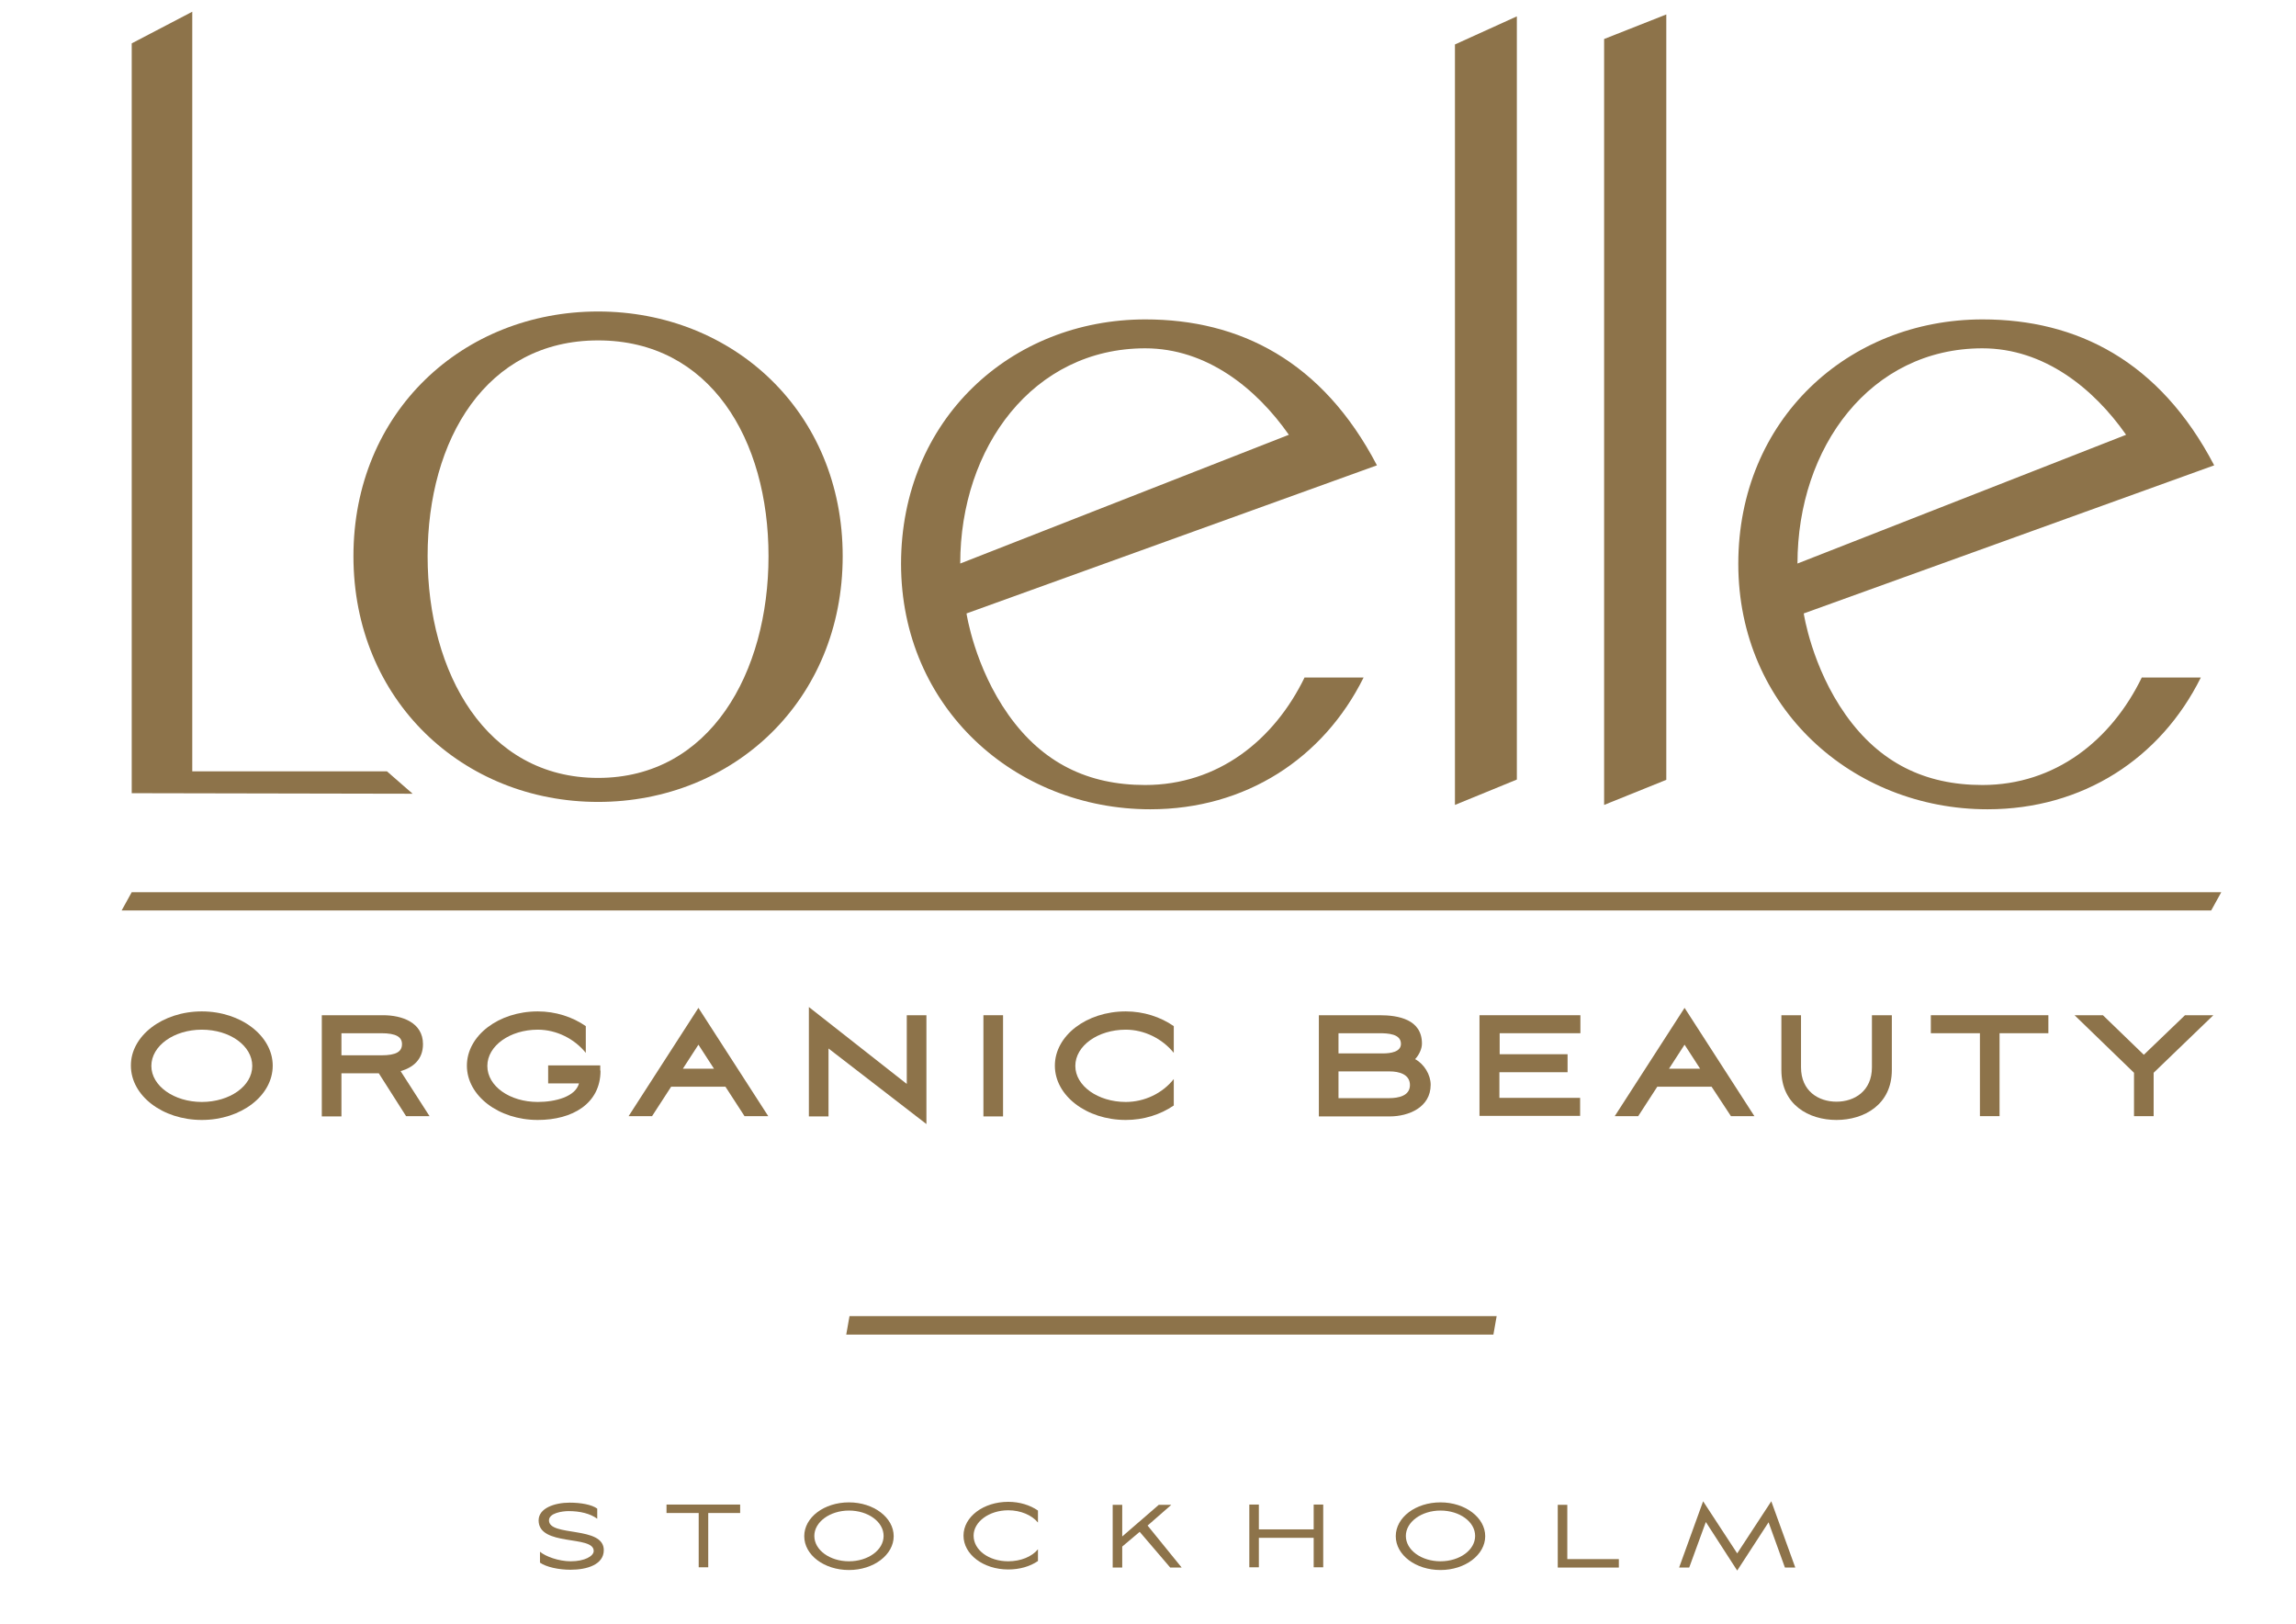
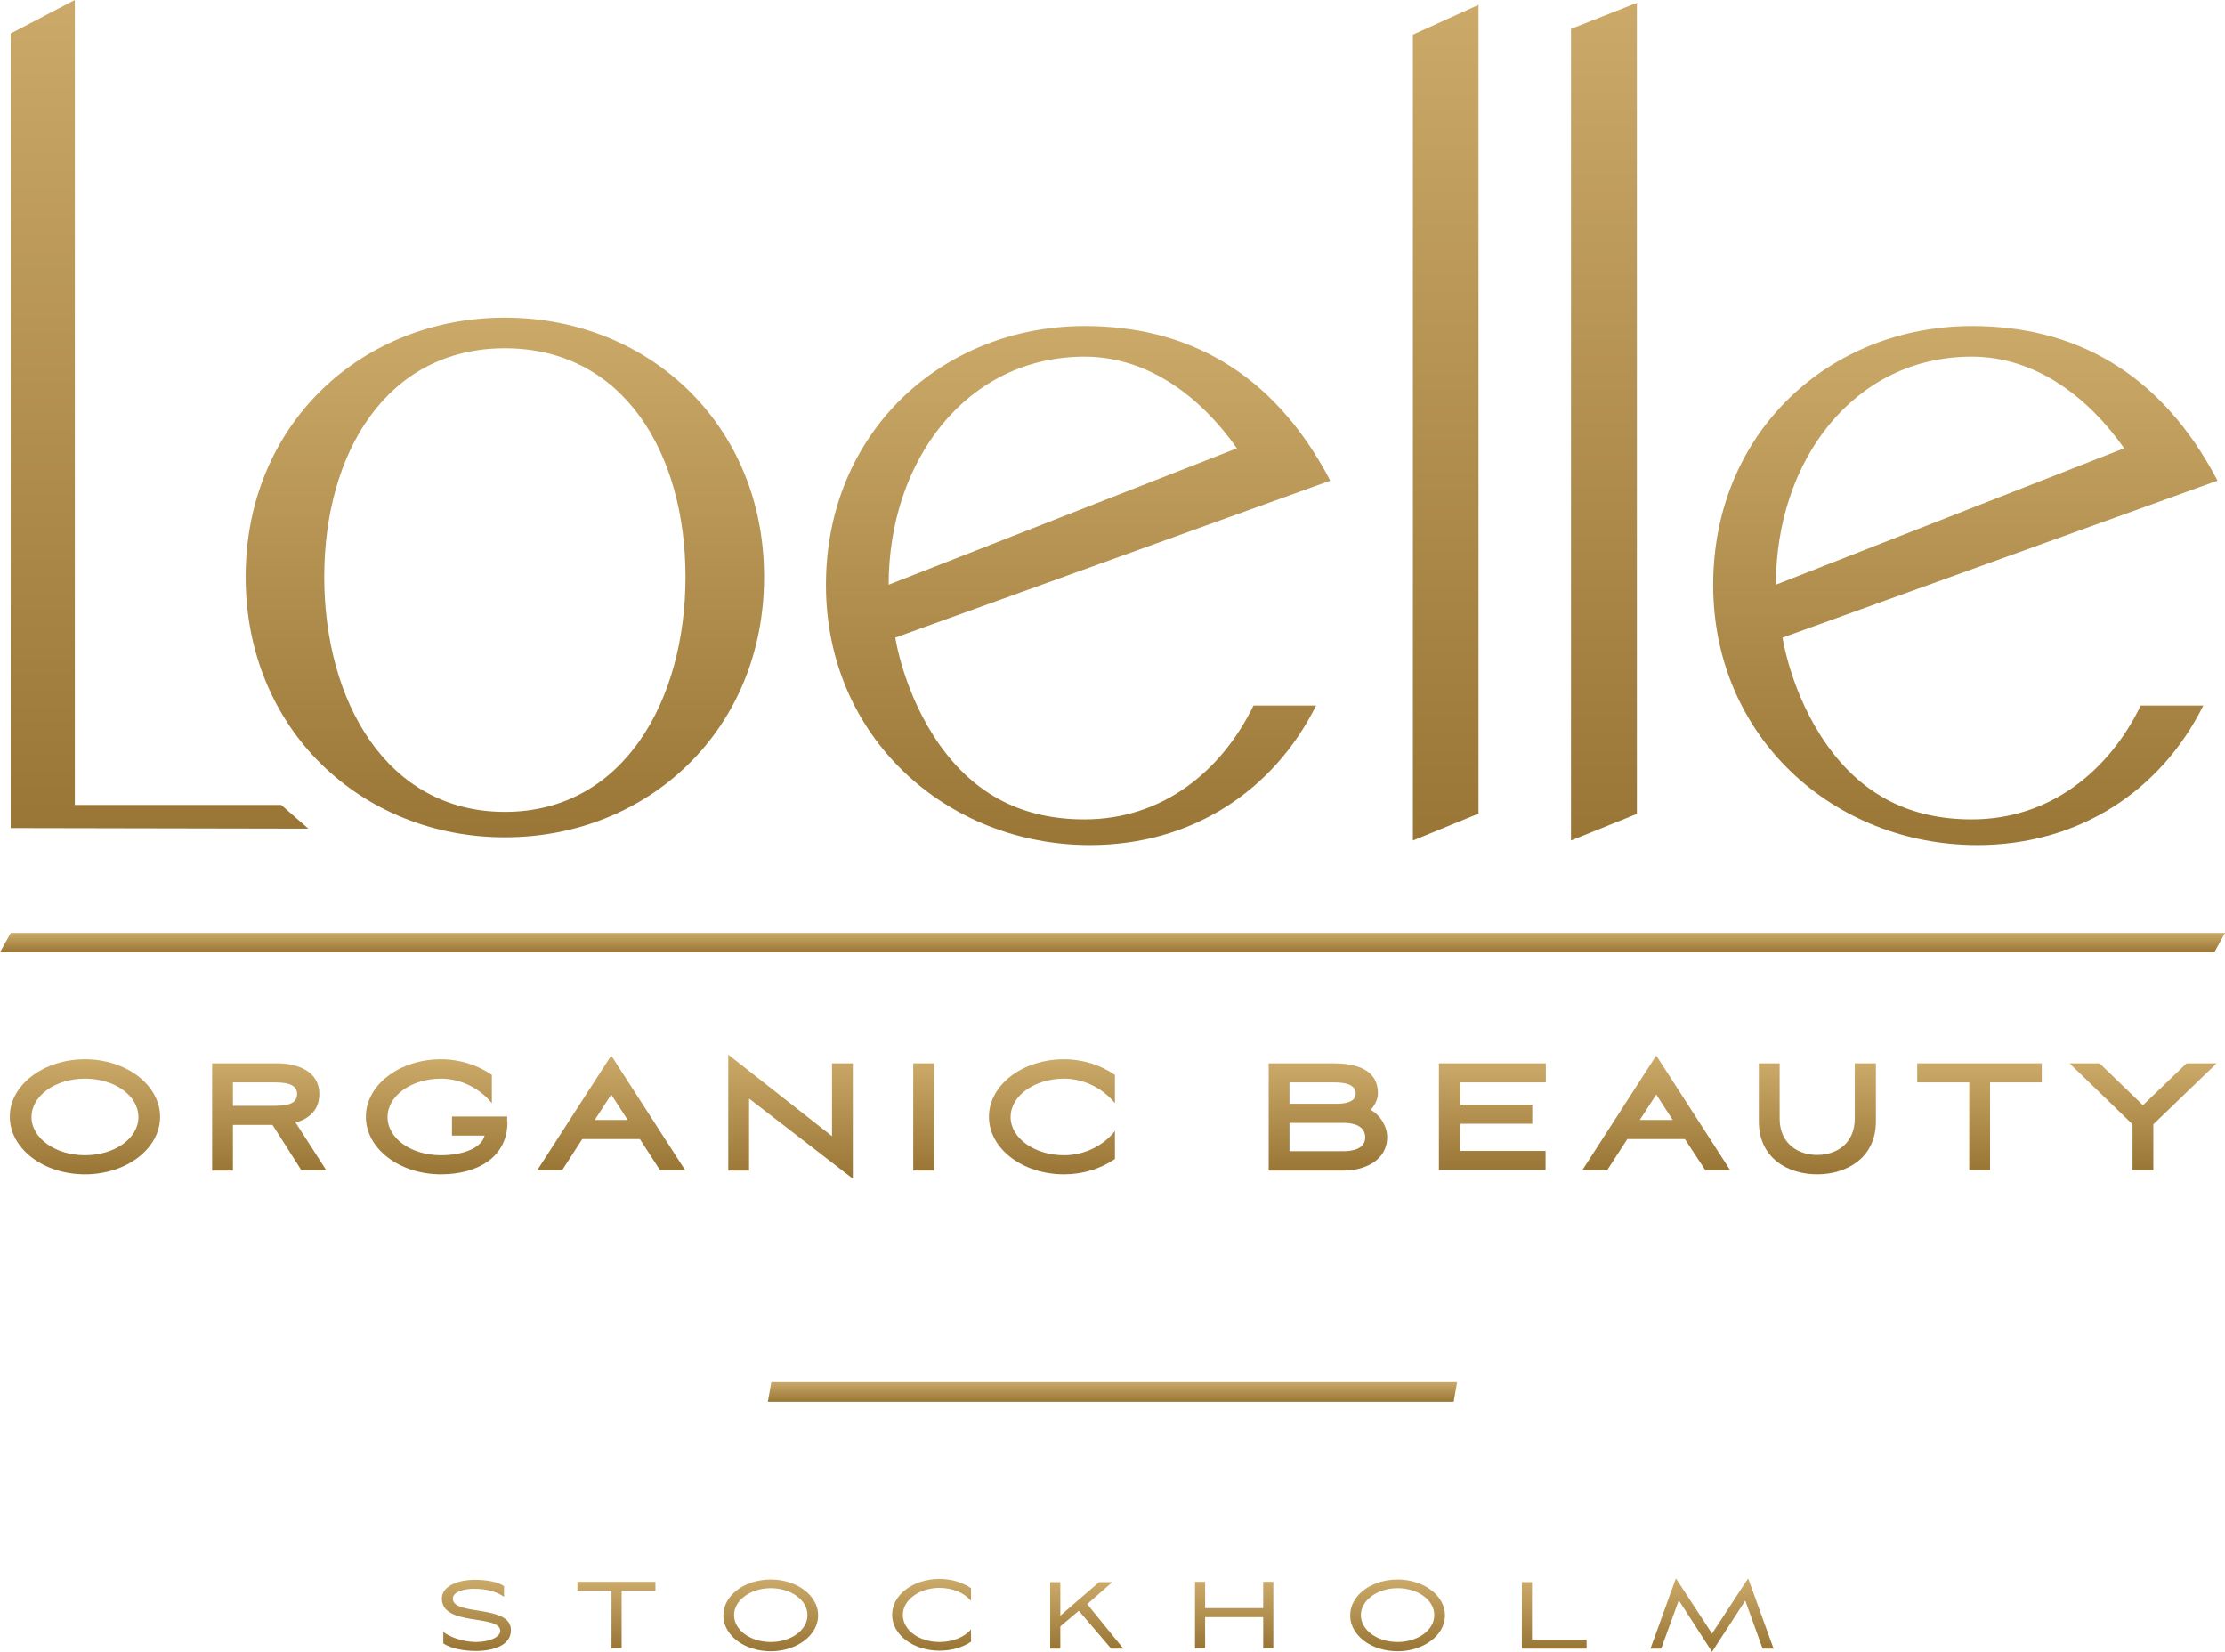
- <svg xmlns="http://www.w3.org/2000/svg" version="1.1" id="Lager_1" x="0px" y="0px" viewBox="0 0 841.9 595.3" style="enable-background:new 0 0 841.9 595.3;" xml:space="preserve">
-   <style type="text/css">
- 	.st0{fill:#8D734A;}
- </style>
-   <path class="st0" d="M48.3,290.8V15.9L70.5,4.3v278.5h71.4l9.4,8.2L48.3,290.8z" />
-   <path class="st0" d="M219.3,294c-49.5,0-89.7-37.2-89.7-90.1s40.2-89.7,89.7-89.7c49.5,0,89.7,36.8,89.7,89.7S268.9,294,219.3,294z   M219.3,124.8c-41,0-62.5,36.3-62.5,79.1c0,42.7,21.4,81.3,62.5,81.3s62.5-38.6,62.5-81.3C281.8,161.1,260.4,124.8,219.3,124.8z" />
-   <path class="st0" d="M533.5,295.1V16.3L556.2,6v279.8L533.5,295.1z" />
-   <path class="st0" d="M588.2,295.1V14.3l22.8-9v280.6L588.2,295.1z" />
-   <g>
-     <path class="st0" d="M74,370.8c14.4,0,26,9,26,19.9c0,11-11.6,19.9-26,19.9c-14.4,0-26-8.9-26-19.9C47.9,379.8,59.6,370.8,74,370.8   z M74,404c10.2,0,18.5-5.8,18.5-13.2c0-7.4-8.2-13.3-18.5-13.3c-10.2,0-18.5,5.9-18.5,13.3C55.5,398.1,63.8,404,74,404z" />
-     <path class="st0" d="M125.2,409.3H118v-37.1h22.5c6.8,0,14.6,2.6,14.6,10.6c0,5.7-3.7,8.6-8.2,9.9l10.6,16.5h-8.6l-10-15.7h-13.7   V409.3z M125.2,386.9h14.6c5.6,0,7.6-1.4,7.6-4.1c0-2.6-2.1-4-7.6-4h-14.6V386.9z" />
-     <path class="st0" d="M220.2,392.5c0,12.2-10.4,18.1-23,18.1c-14.4,0-26-8.9-26-19.9c0-11,11.6-19.9,26-19.9c6.5,0,12.7,2,17.6,5.4   v9.8c-4.2-5.2-10.8-8.5-17.6-8.5c-10.2,0-18.5,5.9-18.5,13.3c0,7.4,8.2,13.2,18.5,13.2c6.4,0,13.8-1.9,15.1-6.8H201v-6.6h19.1   V392.5z" />
-     <path class="st0" d="M266,398.4h-19.9l-7,10.8h-8.6l25.6-39.7l25.6,39.7H273L266,398.4z M250.4,391.8h11.4l-5.7-8.8L250.4,391.8z" />
-     <path class="st0" d="M296.6,409.3v-40.1l35.9,28.2v-25.2h7.2v39.9l-35.9-27.7v24.9H296.6z" />
-     <path class="st0" d="M360.6,409.3v-37.1h7.2v37.1H360.6z" />
-     <path class="st0" d="M412.8,404c6.8,0,13.4-3.1,17.6-8.4v9.7c-5,3.4-11.1,5.3-17.6,5.3c-14.4,0-26-8.9-26-19.9   c0-11,11.6-19.9,26-19.9c6.5,0,12.7,2,17.6,5.4v9.8c-4.2-5.2-10.8-8.5-17.6-8.5c-10.2,0-18.5,5.9-18.5,13.3   C394.3,398.1,402.6,404,412.8,404z" />
-     <path class="st0" d="M509.6,409.3h-26v-37.1h22.3c6.8,0,15.5,1.5,15.5,10.4c0,2-1.1,4.2-2.5,5.7c3.3,1.8,5.7,5.7,5.7,9.4   C524.6,406,516.5,409.3,509.6,409.3z M490.8,378.8v7.4h16.3c2.7,0,6.6-0.5,6.6-3.5c0-3.7-4.8-3.9-8-3.9H490.8z M509.4,402.6   c3.3,0,7.6-0.8,7.6-4.8c0-4-4.1-5-7.4-5h-18.8v9.8H509.4z" />
-     <path class="st0" d="M542.6,372.2h36.9v6.6h-29.6v7.7h24.9v6.6h-25v9.4h29.6v6.6h-36.9V372.2z" />
-     <path class="st0" d="M627.6,398.4h-19.9l-7,10.8h-8.6l25.6-39.7l25.6,39.7h-8.6L627.6,398.4z M612,391.8h11.4l-5.7-8.8L612,391.8z" />
-     <path class="st0" d="M686.5,372.2h7.2v20.1c0,12.7-10.2,18.3-20.3,18.3c-10.2,0-20.2-5.6-20.2-18.3v-20.1h7.2v19.1   c0,8.7,6.4,12.6,13,12.6s13-3.9,13-12.6V372.2z" />
-     <path class="st0" d="M708,378.8v-6.6h43.1v6.6h-17.9v30.4h-7.2v-30.4H708z" />
-     <path class="st0" d="M786.1,386.7l15.1-14.5h10.4l-21.9,21.1v15.9h-7.2v-15.9l-21.8-21.1h10.4L786.1,386.7z" />
+ <svg xmlns="http://www.w3.org/2000/svg" viewBox="-268.135 -190.021 769.9 571.5">
+   <defs>
+     <pattern id="pattern-0" x="0" y="0" width="20" height="20" patternUnits="userSpaceOnUse" viewBox="0 0 100 100">
+       <path d="M 0 0 L 50 0 L 50 100 L 0 100 Z" style="fill: black;" />
+     </pattern>
+     <linearGradient id="gradient-30" gradientUnits="userSpaceOnUse" x1="99.8" y1="4.3" x2="99.8" y2="291">
+       <stop offset="0" style="stop-color: rgba(203, 169, 105, 1)" />
+       <stop offset="1" style="stop-color: rgba(153, 118, 53, 1)" />
+     </linearGradient>
+     <linearGradient id="gradient-31" gradientUnits="userSpaceOnUse" x1="219.3" y1="114.2" x2="219.3" y2="294">
+       <stop offset="0" style="stop-color: rgba(203, 169, 105, 1)" />
+       <stop offset="1" style="stop-color: rgba(153, 118, 53, 1)" />
+     </linearGradient>
+     <linearGradient id="gradient-32" gradientUnits="userSpaceOnUse" x1="544.85" y1="6" x2="544.85" y2="295.1">
+       <stop offset="0" style="stop-color: rgba(203, 169, 105, 1)" />
+       <stop offset="1" style="stop-color: rgba(153, 118, 53, 1)" />
+     </linearGradient>
+     <linearGradient id="gradient-33" gradientUnits="userSpaceOnUse" x1="599.6" y1="5.3" x2="599.6" y2="295.1">
+       <stop offset="0" style="stop-color: rgba(203, 169, 105, 1)" />
+       <stop offset="1" style="stop-color: rgba(153, 118, 53, 1)" />
+     </linearGradient>
+     <linearGradient id="gradient-34" gradientUnits="userSpaceOnUse" x1="74" y1="370.8" x2="74" y2="410.6">
+       <stop offset="0" style="stop-color: rgba(203, 169, 105, 1)" />
+       <stop offset="1" style="stop-color: rgba(153, 118, 53, 1)" />
+     </linearGradient>
+     <linearGradient id="gradient-35" gradientUnits="userSpaceOnUse" x1="137.75" y1="372.2" x2="137.75" y2="409.3">
+       <stop offset="0" style="stop-color: rgba(203, 169, 105, 1)" />
+       <stop offset="1" style="stop-color: rgba(153, 118, 53, 1)" />
+     </linearGradient>
+     <linearGradient id="gradient-36" gradientUnits="userSpaceOnUse" x1="195.7" y1="370.8" x2="195.7" y2="410.6">
+       <stop offset="0" style="stop-color: rgba(203, 169, 105, 1)" />
+       <stop offset="1" style="stop-color: rgba(153, 118, 53, 1)" />
+     </linearGradient>
+     <linearGradient id="gradient-37" gradientUnits="userSpaceOnUse" x1="256.1" y1="369.5" x2="256.1" y2="409.2">
+       <stop offset="0" style="stop-color: rgba(203, 169, 105, 1)" />
+       <stop offset="1" style="stop-color: rgba(153, 118, 53, 1)" />
+     </linearGradient>
+     <linearGradient id="gradient-38" gradientUnits="userSpaceOnUse" x1="318.15" y1="369.2" x2="318.15" y2="412.1">
+       <stop offset="0" style="stop-color: rgba(203, 169, 105, 1)" />
+       <stop offset="1" style="stop-color: rgba(153, 118, 53, 1)" />
+     </linearGradient>
+     <linearGradient id="gradient-39" gradientUnits="userSpaceOnUse" x1="364.2" y1="372.2" x2="364.2" y2="409.3">
+       <stop offset="0" style="stop-color: rgba(203, 169, 105, 1)" />
+       <stop offset="1" style="stop-color: rgba(153, 118, 53, 1)" />
+     </linearGradient>
+     <linearGradient id="gradient-40" gradientUnits="userSpaceOnUse" x1="408.6" y1="370.8" x2="408.6" y2="410.6">
+       <stop offset="0" style="stop-color: rgba(203, 169, 105, 1)" />
+       <stop offset="1" style="stop-color: rgba(153, 118, 53, 1)" />
+     </linearGradient>
+     <linearGradient id="gradient-41" gradientUnits="userSpaceOnUse" x1="504.1" y1="372.2" x2="504.1" y2="409.3">
+       <stop offset="0" style="stop-color: rgba(203, 169, 105, 1)" />
+       <stop offset="1" style="stop-color: rgba(153, 118, 53, 1)" />
+     </linearGradient>
+     <linearGradient id="gradient-42" gradientUnits="userSpaceOnUse" x1="561" y1="372.2" x2="561" y2="409.1">
+       <stop offset="0" style="stop-color: rgba(203, 169, 105, 1)" />
+       <stop offset="1" style="stop-color: rgba(153, 118, 53, 1)" />
+     </linearGradient>
+     <linearGradient id="gradient-43" gradientUnits="userSpaceOnUse" x1="617.7" y1="369.5" x2="617.7" y2="409.2">
+       <stop offset="0" style="stop-color: rgba(203, 169, 105, 1)" />
+       <stop offset="1" style="stop-color: rgba(153, 118, 53, 1)" />
+     </linearGradient>
+     <linearGradient id="gradient-44" gradientUnits="userSpaceOnUse" x1="673.45" y1="372.2" x2="673.45" y2="410.6">
+       <stop offset="0" style="stop-color: rgba(203, 169, 105, 1)" />
+       <stop offset="1" style="stop-color: rgba(153, 118, 53, 1)" />
+     </linearGradient>
+     <linearGradient id="gradient-45" gradientUnits="userSpaceOnUse" x1="729.55" y1="372.2" x2="729.55" y2="409.2">
+       <stop offset="0" style="stop-color: rgba(203, 169, 105, 1)" />
+       <stop offset="1" style="stop-color: rgba(153, 118, 53, 1)" />
+     </linearGradient>
+     <linearGradient id="gradient-46" gradientUnits="userSpaceOnUse" x1="786.15" y1="372.2" x2="786.15" y2="409.2">
+       <stop offset="0" style="stop-color: rgba(203, 169, 105, 1)" />
+       <stop offset="1" style="stop-color: rgba(153, 118, 53, 1)" />
+     </linearGradient>
+     <linearGradient id="gradient-47" gradientUnits="userSpaceOnUse" x1="417.65" y1="117.1" x2="417.65" y2="296.7">
+       <stop offset="0" style="stop-color: rgba(203, 169, 105, 1)" />
+       <stop offset="1" style="stop-color: rgba(153, 118, 53, 1)" />
+     </linearGradient>
+     <linearGradient id="gradient-48" gradientUnits="userSpaceOnUse" x1="724.65" y1="117.1" x2="724.65" y2="296.7">
+       <stop offset="0" style="stop-color: rgba(203, 169, 105, 1)" />
+       <stop offset="1" style="stop-color: rgba(153, 118, 53, 1)" />
+     </linearGradient>
+     <linearGradient id="gradient-49" gradientUnits="userSpaceOnUse" x1="429.55" y1="327.1" x2="429.55" y2="333.8">
+       <stop offset="0" style="stop-color: rgba(203, 169, 105, 1)" />
+       <stop offset="1" style="stop-color: rgba(153, 118, 53, 1)" />
+     </linearGradient>
+     <linearGradient id="gradient-50" gradientUnits="userSpaceOnUse" x1="429.55" y1="482.5" x2="429.55" y2="489.3">
+       <stop offset="0" style="stop-color: rgba(203, 169, 105, 1)" />
+       <stop offset="1" style="stop-color: rgba(153, 118, 53, 1)" />
+     </linearGradient>
+     <linearGradient id="gradient-51" gradientUnits="userSpaceOnUse" x1="209.45" y1="550.9" x2="209.45" y2="575.5">
+       <stop offset="0" style="stop-color: rgba(203, 169, 105, 1)" />
+       <stop offset="1" style="stop-color: rgba(153, 118, 53, 1)" />
+     </linearGradient>
+     <linearGradient id="gradient-52" gradientUnits="userSpaceOnUse" x1="257.9" y1="551.6" x2="257.9" y2="574.6">
+       <stop offset="0" style="stop-color: rgba(203, 169, 105, 1)" />
+       <stop offset="1" style="stop-color: rgba(153, 118, 53, 1)" />
+     </linearGradient>
+     <linearGradient id="gradient-53" gradientUnits="userSpaceOnUse" x1="311.3" y1="550.8" x2="311.3" y2="575.6">
+       <stop offset="0" style="stop-color: rgba(203, 169, 105, 1)" />
+       <stop offset="1" style="stop-color: rgba(153, 118, 53, 1)" />
+     </linearGradient>
+     <linearGradient id="gradient-54" gradientUnits="userSpaceOnUse" x1="366.95" y1="550.6" x2="366.95" y2="575.4">
+       <stop offset="0" style="stop-color: rgba(203, 169, 105, 1)" />
+       <stop offset="1" style="stop-color: rgba(153, 118, 53, 1)" />
+     </linearGradient>
+     <linearGradient id="gradient-55" gradientUnits="userSpaceOnUse" x1="420.65" y1="551.7" x2="420.65" y2="574.7">
+       <stop offset="0" style="stop-color: rgba(203, 169, 105, 1)" />
+       <stop offset="1" style="stop-color: rgba(153, 118, 53, 1)" />
+     </linearGradient>
+     <linearGradient id="gradient-56" gradientUnits="userSpaceOnUse" x1="471.65" y1="551.6" x2="471.65" y2="574.6">
+       <stop offset="0" style="stop-color: rgba(203, 169, 105, 1)" />
+       <stop offset="1" style="stop-color: rgba(153, 118, 53, 1)" />
+     </linearGradient>
+     <linearGradient id="gradient-57" gradientUnits="userSpaceOnUse" x1="528.2" y1="550.8" x2="528.2" y2="575.6">
+       <stop offset="0" style="stop-color: rgba(203, 169, 105, 1)" />
+       <stop offset="1" style="stop-color: rgba(153, 118, 53, 1)" />
+     </linearGradient>
+     <linearGradient id="gradient-58" gradientUnits="userSpaceOnUse" x1="582.4" y1="551.7" x2="582.4" y2="574.7">
+       <stop offset="0" style="stop-color: rgba(203, 169, 105, 1)" />
+       <stop offset="1" style="stop-color: rgba(153, 118, 53, 1)" />
+     </linearGradient>
+     <linearGradient id="gradient-59" gradientUnits="userSpaceOnUse" x1="637" y1="550.4" x2="637" y2="575.8">
+       <stop offset="0" style="stop-color: rgba(203, 169, 105, 1)" />
+       <stop offset="1" style="stop-color: rgba(153, 118, 53, 1)" />
+     </linearGradient>
+   </defs>
+   <path class="st0" d="M48.3,290.8V15.9L70.5,4.3v278.5h71.4l9.4,8.2L48.3,290.8z" transform="matrix(1, 0, 0, 1, -312.7352, -194.3208)" style="fill: url(#gradient-30);" />
+   <path class="st0" d="M219.3,294c-49.5,0-89.7-37.2-89.7-90.1s40.2-89.7,89.7-89.7c49.5,0,89.7,36.8,89.7,89.7S268.9,294,219.3,294z   M219.3,124.8c-41,0-62.5,36.3-62.5,79.1c0,42.7,21.4,81.3,62.5,81.3s62.5-38.6,62.5-81.3C281.8,161.1,260.4,124.8,219.3,124.8z" transform="matrix(1, 0, 0, 1, -312.7352, -194.3208)" style="fill: url(#gradient-31);" />
+   <path class="st0" d="M533.5,295.1V16.3L556.2,6v279.8L533.5,295.1z" transform="matrix(1, 0, 0, 1, -312.7352, -194.3208)" style="fill: url(#gradient-32);" />
+   <path class="st0" d="M588.2,295.1V14.3l22.8-9v280.6L588.2,295.1z" transform="matrix(1, 0, 0, 1, -312.7352, -194.3208)" style="fill: url(#gradient-33);" />
+   <g transform="matrix(1, 0, 0, 1, -312.7352, -194.3208)">
+     <path class="st0" d="M74,370.8c14.4,0,26,9,26,19.9c0,11-11.6,19.9-26,19.9c-14.4,0-26-8.9-26-19.9C47.9,379.8,59.6,370.8,74,370.8   z M74,404c10.2,0,18.5-5.8,18.5-13.2c0-7.4-8.2-13.3-18.5-13.3c-10.2,0-18.5,5.9-18.5,13.3C55.5,398.1,63.8,404,74,404z" style="fill: url(#gradient-34);" />
+     <path class="st0" d="M125.2,409.3H118v-37.1h22.5c6.8,0,14.6,2.6,14.6,10.6c0,5.7-3.7,8.6-8.2,9.9l10.6,16.5h-8.6l-10-15.7h-13.7   V409.3z M125.2,386.9h14.6c5.6,0,7.6-1.4,7.6-4.1c0-2.6-2.1-4-7.6-4h-14.6V386.9z" style="fill: url(#gradient-35);" />
+     <path class="st0" d="M220.2,392.5c0,12.2-10.4,18.1-23,18.1c-14.4,0-26-8.9-26-19.9c0-11,11.6-19.9,26-19.9c6.5,0,12.7,2,17.6,5.4   v9.8c-4.2-5.2-10.8-8.5-17.6-8.5c-10.2,0-18.5,5.9-18.5,13.3c0,7.4,8.2,13.2,18.5,13.2c6.4,0,13.8-1.9,15.1-6.8H201v-6.6h19.1   V392.5z" style="fill: url(#gradient-36);" />
+     <path class="st0" d="M266,398.4h-19.9l-7,10.8h-8.6l25.6-39.7l25.6,39.7H273L266,398.4z M250.4,391.8h11.4l-5.7-8.8L250.4,391.8z" style="fill: url(#gradient-37);" />
+     <path class="st0" d="M296.6,409.3v-40.1l35.9,28.2v-25.2h7.2v39.9l-35.9-27.7v24.9H296.6z" style="fill: url(#gradient-38);" />
+     <path class="st0" d="M360.6,409.3v-37.1h7.2v37.1H360.6z" style="fill: url(#gradient-39);" />
+     <path class="st0" d="M412.8,404c6.8,0,13.4-3.1,17.6-8.4v9.7c-5,3.4-11.1,5.3-17.6,5.3c-14.4,0-26-8.9-26-19.9   c0-11,11.6-19.9,26-19.9c6.5,0,12.7,2,17.6,5.4v9.8c-4.2-5.2-10.8-8.5-17.6-8.5c-10.2,0-18.5,5.9-18.5,13.3   C394.3,398.1,402.6,404,412.8,404z" style="fill: url(#gradient-40);" />
+     <path class="st0" d="M509.6,409.3h-26v-37.1h22.3c6.8,0,15.5,1.5,15.5,10.4c0,2-1.1,4.2-2.5,5.7c3.3,1.8,5.7,5.7,5.7,9.4   C524.6,406,516.5,409.3,509.6,409.3z M490.8,378.8v7.4h16.3c2.7,0,6.6-0.5,6.6-3.5c0-3.7-4.8-3.9-8-3.9H490.8z M509.4,402.6   c3.3,0,7.6-0.8,7.6-4.8c0-4-4.1-5-7.4-5h-18.8v9.8H509.4z" style="fill: url(#gradient-41);" />
+     <path class="st0" d="M542.6,372.2h36.9v6.6h-29.6v7.7h24.9v6.6h-25v9.4h29.6v6.6h-36.9V372.2z" style="fill: url(#gradient-42);" />
+     <path class="st0" d="M627.6,398.4h-19.9l-7,10.8h-8.6l25.6-39.7l25.6,39.7h-8.6L627.6,398.4z M612,391.8h11.4l-5.7-8.8L612,391.8z" style="fill: url(#gradient-43);" />
+     <path class="st0" d="M686.5,372.2h7.2v20.1c0,12.7-10.2,18.3-20.3,18.3c-10.2,0-20.2-5.6-20.2-18.3v-20.1h7.2v19.1   c0,8.7,6.4,12.6,13,12.6s13-3.9,13-12.6V372.2z" style="fill: url(#gradient-44);" />
+     <path class="st0" d="M708,378.8v-6.6h43.1v6.6h-17.9v30.4h-7.2v-30.4H708z" style="fill: url(#gradient-45);" />
+     <path class="st0" d="M786.1,386.7l15.1-14.5h10.4l-21.9,21.1v15.9h-7.2v-15.9l-21.8-21.1h10.4L786.1,386.7z" style="fill: url(#gradient-46);" />
  </g>
-   <path class="st0" d="M478.4,248.3c-11.2,23.1-31.8,39.5-58.5,39.5c-21,0-37.6-8.1-50.1-25.7s-15.4-37.2-15.4-37.2l150.5-54.3  c-20-38.3-50.4-53.5-84.9-53.5c-49.4,0-89.6,36.8-89.6,89.6c0,52.8,41.9,90,91.4,90c35,0,63.5-18.7,78.2-48.3H478.4z M419.9,127.7  c22.6,0,40.8,14.7,52.7,31.7l-120.5,47.2C352.1,163.9,378.9,127.7,419.9,127.7z" />
-   <path class="st0" d="M785.4,248.3c-11.2,23.1-31.8,39.5-58.5,39.5c-21,0-37.6-8.1-50.1-25.7c-12.5-17.6-15.4-37.2-15.4-37.2  l150.5-54.3c-20-38.3-50.4-53.5-84.9-53.5c-49.4,0-89.6,36.8-89.6,89.6c0,52.8,41.9,90,91.4,90c35,0,63.5-18.7,78.2-48.3H785.4z   M726.9,127.7c22.6,0,40.8,14.7,52.7,31.7l-120.5,47.2C659.1,163.9,685.9,127.7,726.9,127.7z" />
-   <polygon class="st0" points="810.8,333.8 44.6,333.8 48.3,327.1 814.5,327.1 " />
-   <polygon class="st0" points="547.6,489.3 310.3,489.3 311.5,482.5 548.8,482.5 " />
-   <g>
-     <path class="st0" d="M209.2,575.5c-4.4,0-8.9-1-11.2-2.6v-4c2,1.7,6.8,3.5,11.3,3.5c5.1,0,8.4-1.9,8.4-3.8   c0-5.9-20.2-1.5-20.2-11.2c0-4.5,5.9-6.5,11.4-6.5c4,0,8.1,0.7,10.1,2.2v3.7c-2.6-1.9-6.3-2.8-10.5-2.8c-2.3,0-7.2,0.7-7.2,3.4   c0,6.1,20.1,1.9,20.1,10.9C221.4,573.6,215.3,575.5,209.2,575.5z" />
-     <path class="st0" d="M244.4,554.7v-3.1h27v3.1h-11.7v19.9h-3.5v-19.9H244.4z" />
-     <path class="st0" d="M311.3,550.8c9.1,0,16.4,5.6,16.4,12.4s-7.3,12.4-16.4,12.4c-9.1,0-16.4-5.5-16.4-12.4   S302.2,550.8,311.3,550.8z M311.3,572.4c7,0,12.7-4.1,12.7-9.3c0-5.2-5.7-9.3-12.7-9.3c-7,0-12.7,4.2-12.7,9.3   C298.6,568.3,304.3,572.4,311.3,572.4z" />
-     <path class="st0" d="M369.7,572.4c4.6,0,8.7-1.7,10.9-4.4v4.3c-2.9,2-6.7,3.1-10.9,3.1c-9.1,0-16.4-5.5-16.4-12.4   s7.3-12.4,16.4-12.4c4.2,0,8,1.2,10.9,3.2v4.4c-2.2-2.7-6.3-4.5-10.9-4.5c-7,0-12.7,4.2-12.7,9.3   C357,568.3,362.6,572.4,369.7,572.4z" />
-     <path class="st0" d="M411.5,574.7H408v-23h3.5v11.6l13.4-11.6h4.6l-8.7,7.6l12.5,15.4h-4.2l-11.2-13.1l-6.4,5.4V574.7z" />
-     <path class="st0" d="M481.7,563.8h-20.1v10.8h-3.5v-23h3.5v9.1h20.1v-9.1h3.5v23h-3.5V563.8z" />
-     <path class="st0" d="M528.2,550.8c9.1,0,16.4,5.6,16.4,12.4s-7.3,12.4-16.4,12.4c-9.1,0-16.4-5.5-16.4-12.4   S519.1,550.8,528.2,550.8z M528.2,572.4c7,0,12.7-4.1,12.7-9.3c0-5.2-5.7-9.3-12.7-9.3c-7,0-12.7,4.2-12.7,9.3   C515.5,568.3,521.2,572.4,528.2,572.4z" />
-     <path class="st0" d="M574.7,571.6h18.9v3.1h-22.4v-23h3.5V571.6z" />
-     <path class="st0" d="M619.4,574.7h-3.7l8.8-24.3l12.5,19.1l12.5-19.1l8.8,24.3h-3.8l-6-16.6L637,575.8L625.5,558L619.4,574.7z" />
+   <path class="st0" d="M478.4,248.3c-11.2,23.1-31.8,39.5-58.5,39.5c-21,0-37.6-8.1-50.1-25.7s-15.4-37.2-15.4-37.2l150.5-54.3  c-20-38.3-50.4-53.5-84.9-53.5c-49.4,0-89.6,36.8-89.6,89.6c0,52.8,41.9,90,91.4,90c35,0,63.5-18.7,78.2-48.3H478.4z M419.9,127.7  c22.6,0,40.8,14.7,52.7,31.7l-120.5,47.2C352.1,163.9,378.9,127.7,419.9,127.7z" transform="matrix(1, 0, 0, 1, -312.7352, -194.3208)" style="fill: url(#gradient-47);" />
+   <path class="st0" d="M785.4,248.3c-11.2,23.1-31.8,39.5-58.5,39.5c-21,0-37.6-8.1-50.1-25.7c-12.5-17.6-15.4-37.2-15.4-37.2  l150.5-54.3c-20-38.3-50.4-53.5-84.9-53.5c-49.4,0-89.6,36.8-89.6,89.6c0,52.8,41.9,90,91.4,90c35,0,63.5-18.7,78.2-48.3H785.4z   M726.9,127.7c22.6,0,40.8,14.7,52.7,31.7l-120.5,47.2C659.1,163.9,685.9,127.7,726.9,127.7z" transform="matrix(1, 0, 0, 1, -312.7352, -194.3208)" style="fill: url(#gradient-48);" />
+   <polygon class="st0" points="810.8,333.8 44.6,333.8 48.3,327.1 814.5,327.1 " transform="matrix(1, 0, 0, 1, -312.7352, -194.3208)" style="fill: url(#gradient-49);" />
+   <polygon class="st0" points="547.6,489.3 310.3,489.3 311.5,482.5 548.8,482.5 " transform="matrix(1, 0, 0, 1, -312.7352, -194.3208)" style="fill: url(#gradient-50);" />
+   <g transform="matrix(1, 0, 0, 1, -312.7352, -194.3208)">
+     <path class="st0" d="M209.2,575.5c-4.4,0-8.9-1-11.2-2.6v-4c2,1.7,6.8,3.5,11.3,3.5c5.1,0,8.4-1.9,8.4-3.8   c0-5.9-20.2-1.5-20.2-11.2c0-4.5,5.9-6.5,11.4-6.5c4,0,8.1,0.7,10.1,2.2v3.7c-2.6-1.9-6.3-2.8-10.5-2.8c-2.3,0-7.2,0.7-7.2,3.4   c0,6.1,20.1,1.9,20.1,10.9C221.4,573.6,215.3,575.5,209.2,575.5z" style="fill: url(#gradient-51);" />
+     <path class="st0" d="M244.4,554.7v-3.1h27v3.1h-11.7v19.9h-3.5v-19.9H244.4z" style="fill: url(#gradient-52);" />
+     <path class="st0" d="M311.3,550.8c9.1,0,16.4,5.6,16.4,12.4s-7.3,12.4-16.4,12.4c-9.1,0-16.4-5.5-16.4-12.4   S302.2,550.8,311.3,550.8z M311.3,572.4c7,0,12.7-4.1,12.7-9.3c0-5.2-5.7-9.3-12.7-9.3c-7,0-12.7,4.2-12.7,9.3   C298.6,568.3,304.3,572.4,311.3,572.4z" style="fill: url(#gradient-53);" />
+     <path class="st0" d="M369.7,572.4c4.6,0,8.7-1.7,10.9-4.4v4.3c-2.9,2-6.7,3.1-10.9,3.1c-9.1,0-16.4-5.5-16.4-12.4   s7.3-12.4,16.4-12.4c4.2,0,8,1.2,10.9,3.2v4.4c-2.2-2.7-6.3-4.5-10.9-4.5c-7,0-12.7,4.2-12.7,9.3   C357,568.3,362.6,572.4,369.7,572.4z" style="fill: url(#gradient-54);" />
+     <path class="st0" d="M411.5,574.7H408v-23h3.5v11.6l13.4-11.6h4.6l-8.7,7.6l12.5,15.4h-4.2l-11.2-13.1l-6.4,5.4V574.7z" style="fill: url(#gradient-55);" />
+     <path class="st0" d="M481.7,563.8h-20.1v10.8h-3.5v-23h3.5v9.1h20.1v-9.1h3.5v23h-3.5V563.8z" style="fill: url(#gradient-56);" />
+     <path class="st0" d="M528.2,550.8c9.1,0,16.4,5.6,16.4,12.4s-7.3,12.4-16.4,12.4c-9.1,0-16.4-5.5-16.4-12.4   S519.1,550.8,528.2,550.8z M528.2,572.4c7,0,12.7-4.1,12.7-9.3c0-5.2-5.7-9.3-12.7-9.3c-7,0-12.7,4.2-12.7,9.3   C515.5,568.3,521.2,572.4,528.2,572.4z" style="fill: url(#gradient-57);" />
+     <path class="st0" d="M574.7,571.6h18.9v3.1h-22.4v-23h3.5V571.6z" style="fill: url(#gradient-58);" />
+     <path class="st0" d="M619.4,574.7h-3.7l8.8-24.3l12.5,19.1l12.5-19.1l8.8,24.3h-3.8l-6-16.6L637,575.8L625.5,558L619.4,574.7z" style="fill: url(#gradient-59);" />
  </g>
</svg>
